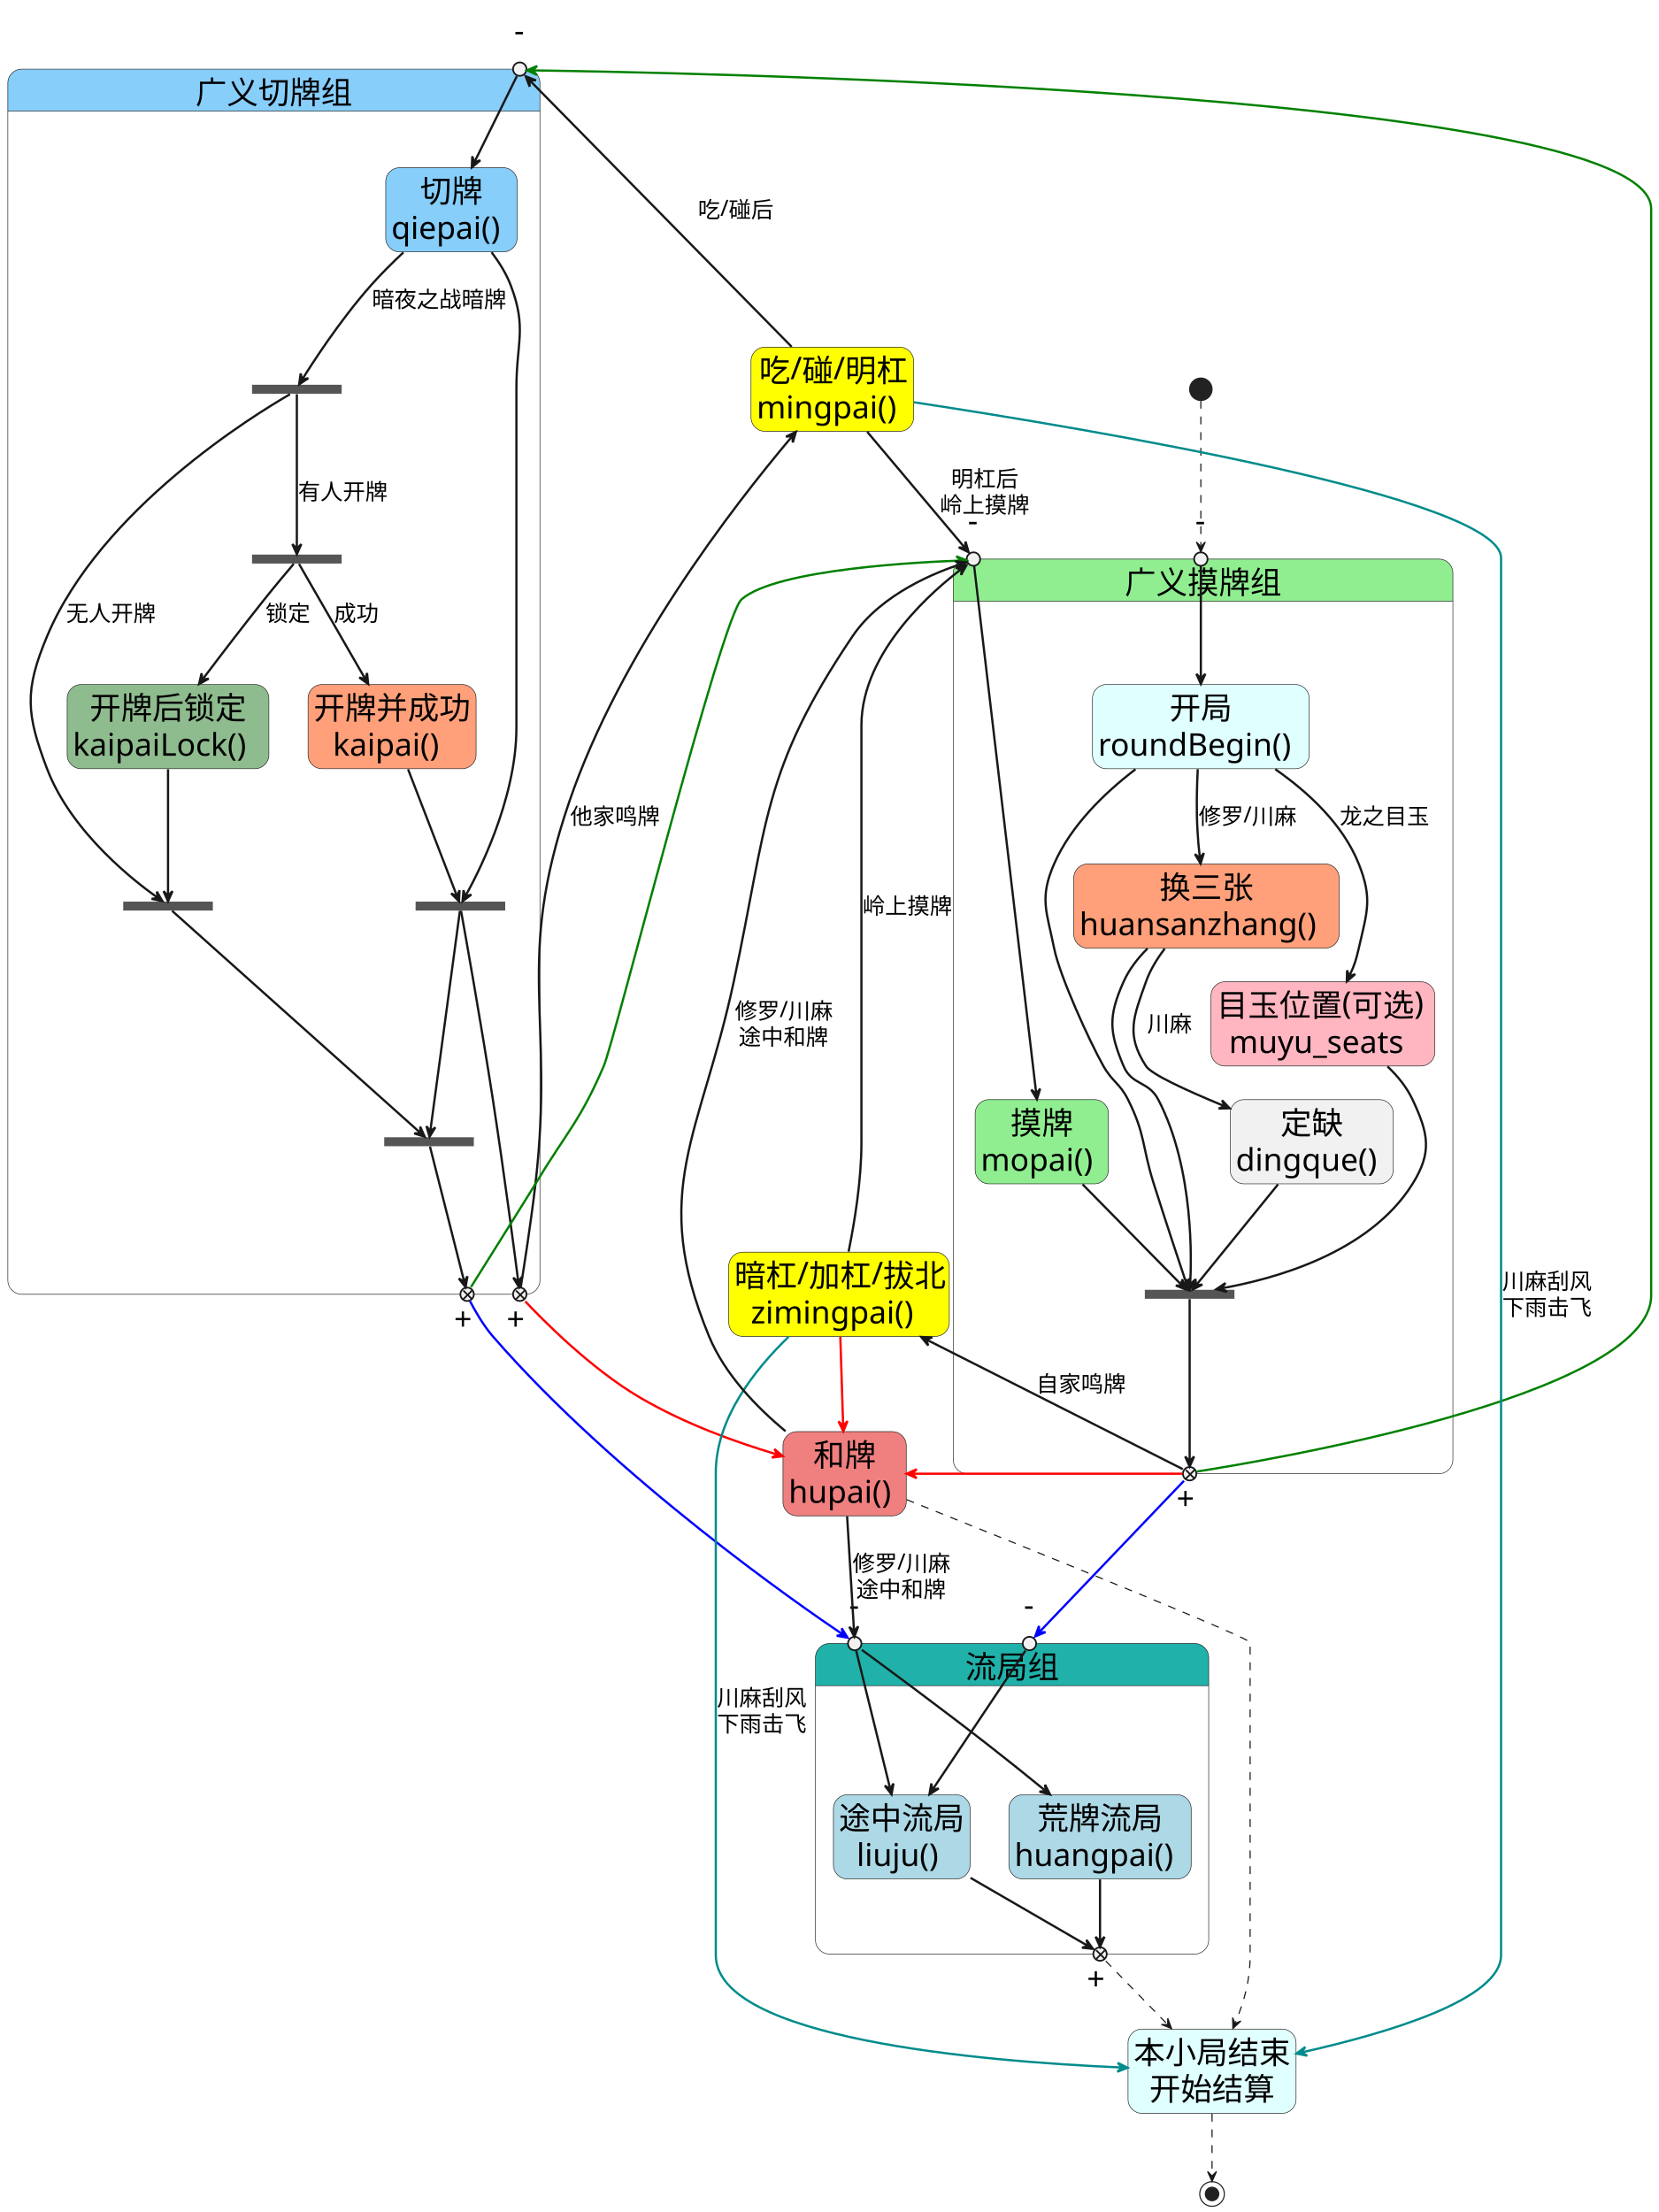
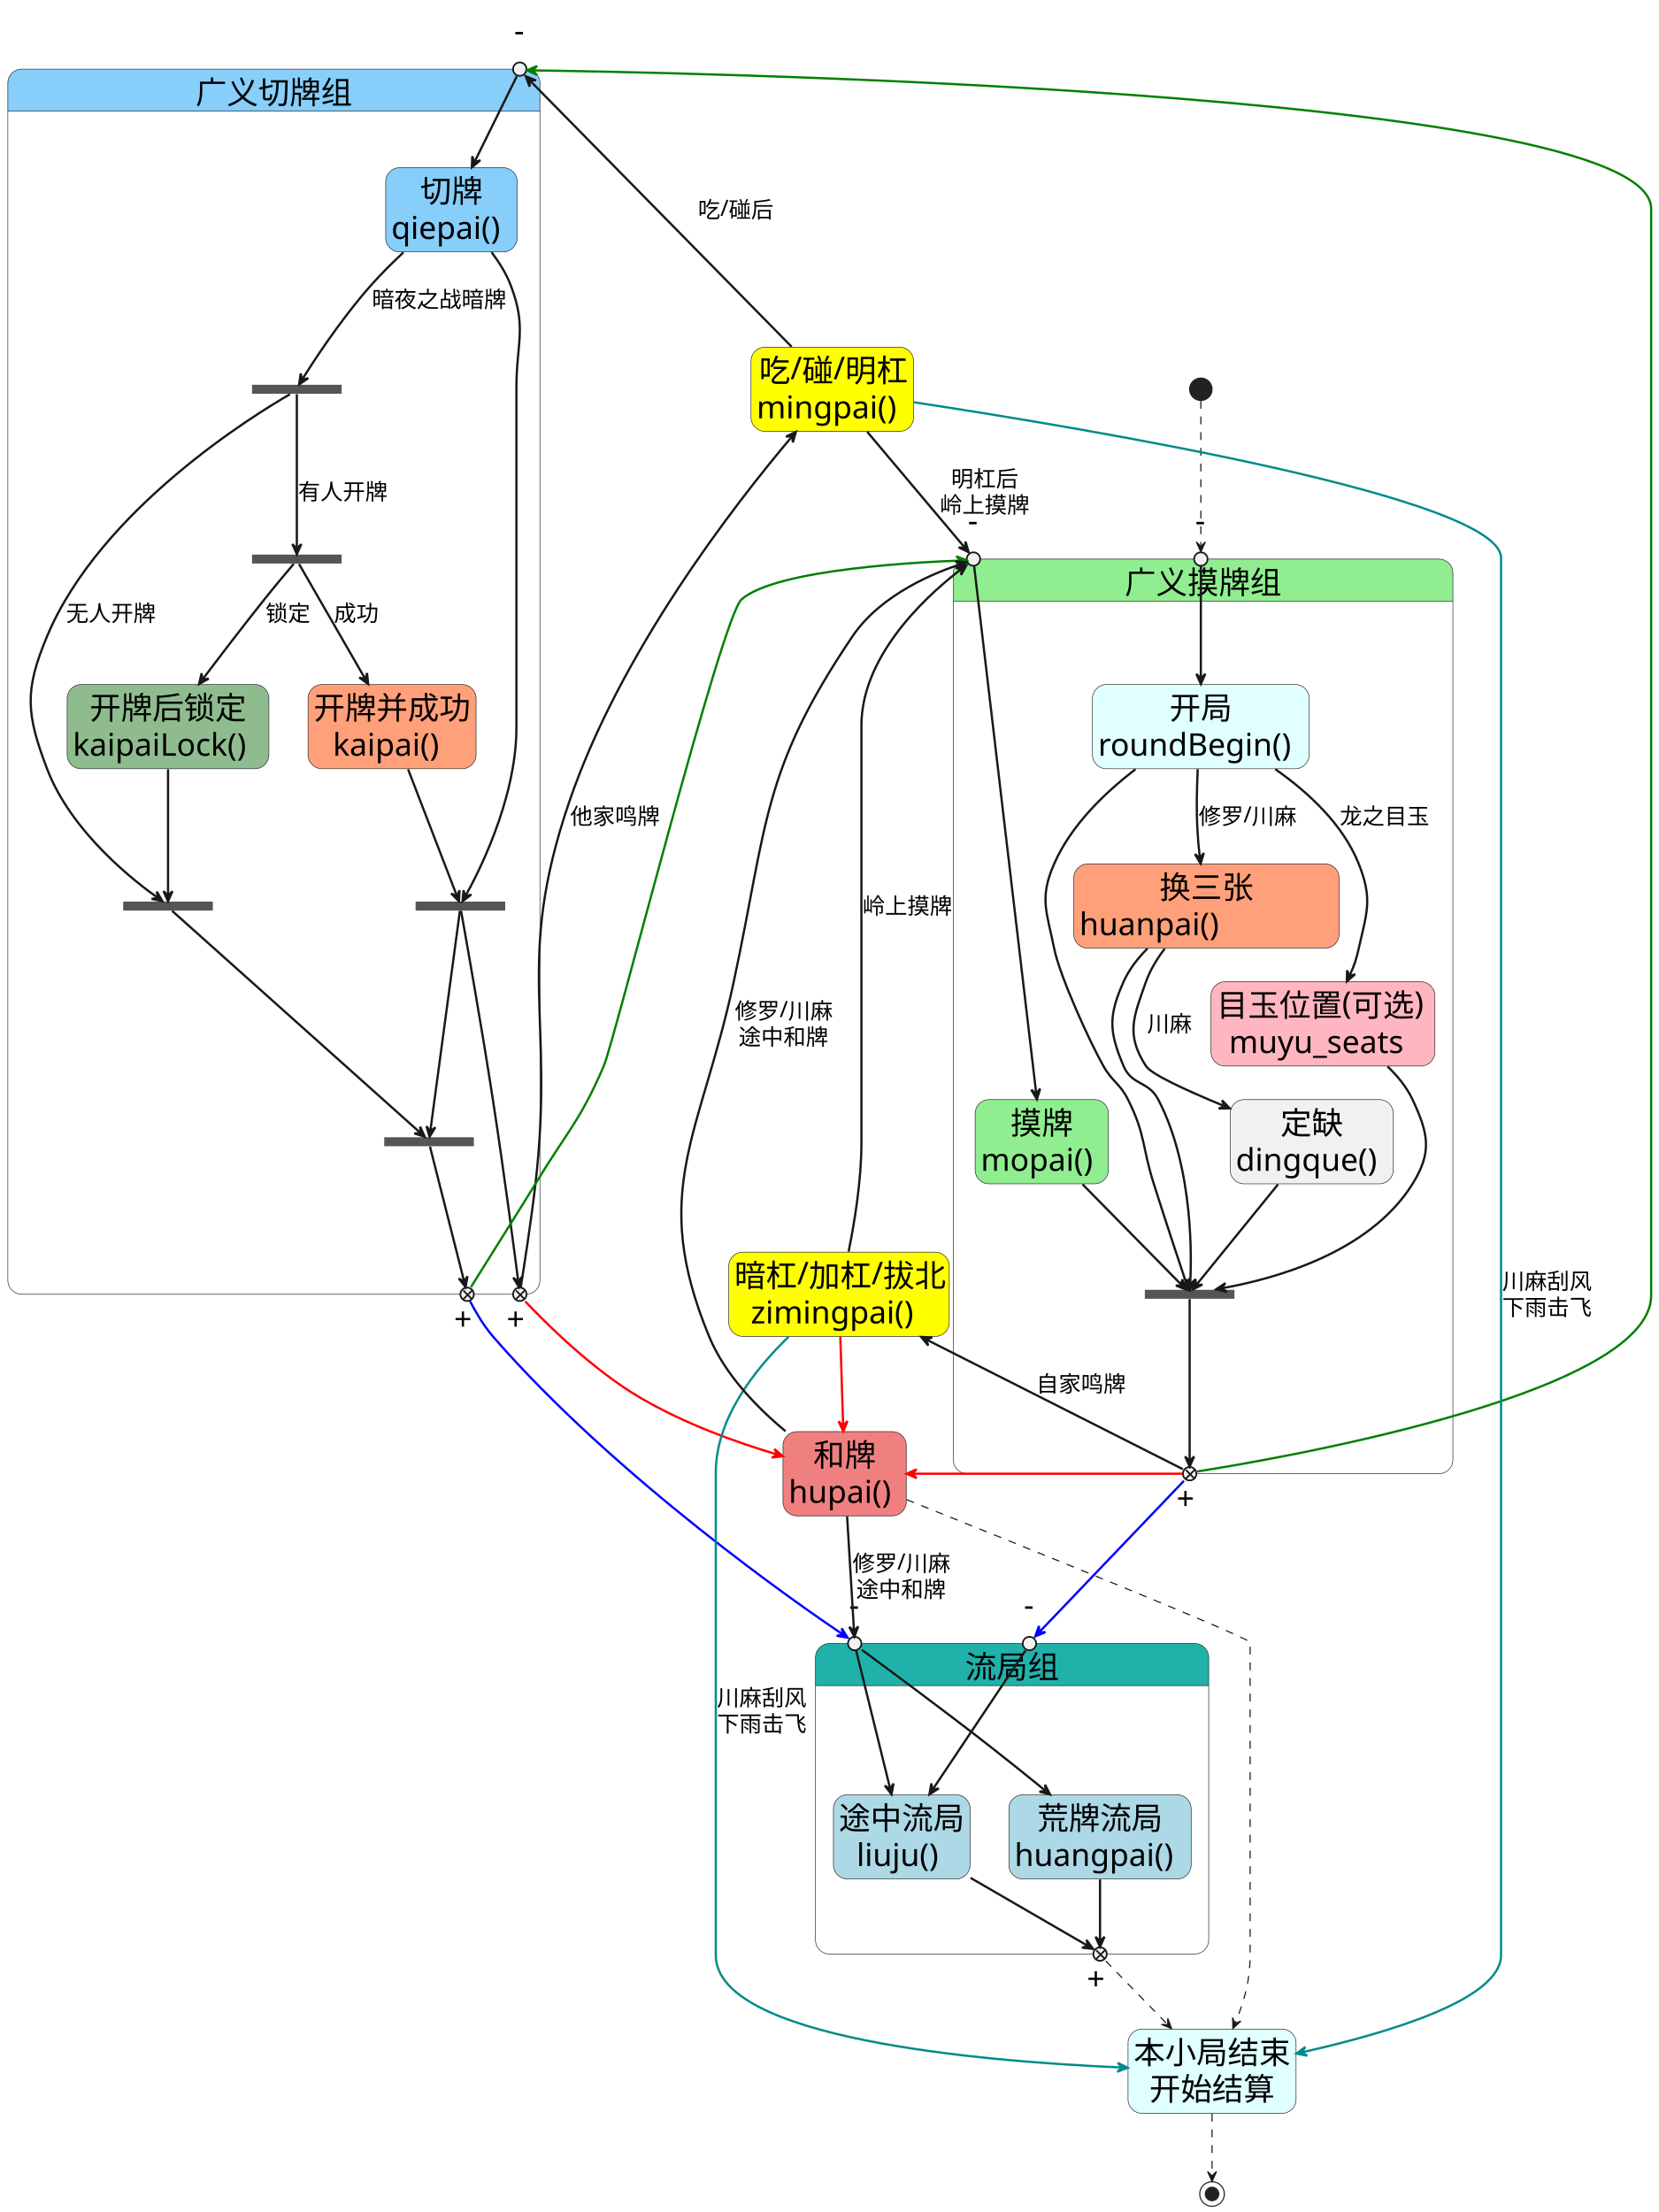
<svg xmlns="http://www.w3.org/2000/svg" contentStyleType="text/css" data-diagram-type="STATE" height="2962.5px" preserveAspectRatio="none" style="width:2221px;height:2962px;background:#FFFFFF;" version="1.1" viewBox="0 0 2221 2962" width="2221.5px" zoomAndPan="magnify">
  <defs />
  <g>
    <g class="cluster" data-entity="S000" data-source-line="10" data-uid="ent0002" id="cluster_S000">
      <path d="M1295.25,748.616 L1926.75,748.616 A18.75,18.75 0 0 1 1945.5,767.366 L1945.5,805.006 L1276.5,805.006 L1276.5,767.366 A18.75,18.75 0 0 1 1295.25,748.616" fill="#90EE90" />
      <rect fill="none" height="1224.795" rx="18.75" ry="18.75" style="stroke:#181818;stroke-width:0.75;" width="669" x="1276.5" y="748.616" />
      <line style="stroke:#181818;stroke-width:0.75;" x1="1276.5" x2="1945.5" y1="805.006" y2="805.006" />
      <text fill="#000000" font-family="'微软雅黑'" font-size="42" lengthAdjust="spacing" textLength="210.001" x="1505.999" y="795.101">广义摸牌组
            </text>
    </g>
    <g class="cluster" data-entity="S040" data-source-line="37" data-uid="ent0012" id="cluster_S040">
      <path d="M29.25,92.546 L704.25,92.546 A18.75,18.75 0 0 1 723,111.296 L723,148.936 L10.5,148.936 L10.5,111.296 A18.75,18.75 0 0 1 29.25,92.546" fill="#87CEFA" />
      <rect fill="none" height="1640.58" rx="18.75" ry="18.75" style="stroke:#181818;stroke-width:0.75;" width="712.5" x="10.5" y="92.546" />
      <line style="stroke:#181818;stroke-width:0.75;" x1="10.5" x2="723" y1="148.936" y2="148.936" />
      <text fill="#000000" font-family="'微软雅黑'" font-size="42" lengthAdjust="spacing" textLength="210.001" x="261.75" y="139.031">广义切牌组
            </text>
    </g>
    <g class="cluster" data-entity="S050" data-source-line="69" data-uid="ent0024" id="cluster_S050">
      <path d="M1110.75,2200.796 L1599.75,2200.796 A18.75,18.75 0 0 1 1618.5,2219.546 L1618.5,2257.186 L1092,2257.186 L1092,2219.546 A18.75,18.75 0 0 1 1110.75,2200.796" fill="#20B2AA" />
      <rect fill="none" height="415.785" rx="18.75" ry="18.75" style="stroke:#181818;stroke-width:0.75;" width="526.5" x="1092" y="2200.796" />
      <line style="stroke:#181818;stroke-width:0.75;" x1="1092" x2="1618.5" y1="2257.186" y2="2257.186" />
      <text fill="#000000" font-family="'微软雅黑'" font-size="42" lengthAdjust="spacing" textLength="126.001" x="1292.25" y="2247.281">流局组
            </text>
    </g>
    <rect fill="#E0FFFF" height="112.781" rx="18.75" ry="18.75" style="stroke:#181818;stroke-width:0.75;" width="290.235" x="1462.875" y="916.616" />
    <text fill="#000000" font-family="'微软雅黑'" font-size="42" lengthAdjust="spacing" textLength="84" x="1565.993" y="963.101">开局
        </text>
    <text fill="#000000" font-family="'微软雅黑'" font-size="42" lengthAdjust="spacing" textLength="275.235" x="1470.375" y="1011.992">roundBegin()
        </text>
    <rect fill="#90EE90" height="112.781" rx="18.75" ry="18.75" style="stroke:#181818;stroke-width:0.75;" width="178.447" x="1305.78" y="1472.456" />
    <text fill="#000000" font-family="'微软雅黑'" font-size="42" lengthAdjust="spacing" textLength="84" x="1353.003" y="1518.941">摸牌
        </text>
    <text fill="#000000" font-family="'微软雅黑'" font-size="42" lengthAdjust="spacing" textLength="163.447" x="1313.28" y="1567.832">mopai()
        </text>
    <rect fill="#FFB6C1" height="112.781" rx="18.75" ry="18.75" style="stroke:#181818;stroke-width:0.75;" width="299.773" x="1621.62" y="1314.671" />
    <text fill="#000000" font-family="'微软雅黑'" font-size="42" lengthAdjust="spacing" textLength="284.773" x="1629.12" y="1361.156">目玉位置(可选)
        </text>
    <text fill="#000000" font-family="'微软雅黑'" font-size="42" lengthAdjust="spacing" textLength="251.815" x="1645.599" y="1410.047">muyu_seats
        </text>
    <rect fill="#FFA07A" height="112.781" rx="18.75" ry="18.75" style="stroke:#181818;stroke-width:0.75;" width="355.286" x="1437.855" y="1156.901" />
    <text fill="#000000" font-family="'微软雅黑'" font-size="42" lengthAdjust="spacing" textLength="126.001" x="1552.498" y="1203.386">换三张
        </text>
-     <text fill="#000000" font-family="'微软雅黑'" font-size="42" lengthAdjust="spacing" textLength="340.286" x="1445.355" y="1252.277">huansanzhang()
+     <text fill="#000000" font-family="'微软雅黑'" font-size="42" lengthAdjust="spacing" textLength="340.286" x="1445.355" y="1252.277">huanpai()
        </text>
    <rect fill="#F1F1F1" height="112.781" rx="18.75" ry="18.75" style="stroke:#181818;stroke-width:0.75;" width="218.499" x="1647.255" y="1472.456" />
    <text fill="#000000" font-family="'微软雅黑'" font-size="42" lengthAdjust="spacing" textLength="84" x="1714.504" y="1518.941">定缺
        </text>
    <text fill="#000000" font-family="'微软雅黑'" font-size="42" lengthAdjust="spacing" textLength="203.499" x="1654.755" y="1567.832">dingque()
        </text>
    <text fill="#000000" font-family="'微软雅黑'" font-size="42" lengthAdjust="spacing" textLength="15.155" x="1600.422" y="711.711">-
        </text>
    <ellipse cx="1608" cy="748.616" fill="#F1F1F1" rx="9" ry="9" style="stroke:#181818;stroke-width:2.25;" />
    <text fill="#000000" font-family="'微软雅黑'" font-size="42" lengthAdjust="spacing" textLength="15.155" x="1295.922" y="711.711">-
        </text>
    <ellipse cx="1303.5" cy="748.616" fill="#F1F1F1" rx="9" ry="9" style="stroke:#181818;stroke-width:2.25;" />
    <rect fill="#555555" height="12" style="stroke:none;stroke-width:1.5;" width="120" x="1533" y="1727.126" />
    <text fill="#000000" font-family="'微软雅黑'" font-size="42" lengthAdjust="spacing" textLength="35.191" x="1575.404" y="2021.396">+
        </text>
    <ellipse cx="1593" cy="1973.411" fill="#F1F1F1" rx="9" ry="9" style="stroke:#181818;stroke-width:2.25;" />
    <line style="stroke:#181818;stroke-width:2.25;" x1="1599.584" x2="1587.916" y1="1979.995" y2="1968.327" />
    <line style="stroke:#181818;stroke-width:2.25;" x1="1599.584" x2="1587.916" y1="1968.327" y2="1979.995" />
    <rect fill="#87CEFA" height="112.781" rx="18.75" ry="18.75" style="stroke:#181818;stroke-width:0.75;" width="176.007" x="516.495" y="224.546" />
    <text fill="#000000" font-family="'微软雅黑'" font-size="42" lengthAdjust="spacing" textLength="84" x="562.498" y="271.031">切牌
        </text>
    <text fill="#000000" font-family="'微软雅黑'" font-size="42" lengthAdjust="spacing" textLength="161.007" x="523.995" y="319.922">qiepai()
        </text>
    <rect fill="#FFA07A" height="112.781" rx="18.75" ry="18.75" style="stroke:#181818;stroke-width:0.75;" width="225.001" x="412.5" y="916.616" />
    <text fill="#000000" font-family="'微软雅黑'" font-size="42" lengthAdjust="spacing" textLength="210.001" x="420" y="963.101">开牌并成功
        </text>
    <text fill="#000000" font-family="'微软雅黑'" font-size="42" lengthAdjust="spacing" textLength="158.566" x="445.717" y="1011.992">kaipai()
        </text>
    <rect fill="#8FBC8F" height="112.781" rx="18.75" ry="18.75" style="stroke:#181818;stroke-width:0.75;" width="270.076" x="89.955" y="916.616" />
    <text fill="#000000" font-family="'微软雅黑'" font-size="42" lengthAdjust="spacing" textLength="210.001" x="119.993" y="963.101">开牌后锁定
        </text>
    <text fill="#000000" font-family="'微软雅黑'" font-size="42" lengthAdjust="spacing" textLength="255.076" x="97.455" y="1011.992">kaipaiLock()
        </text>
    <rect fill="#555555" height="12" style="stroke:none;stroke-width:1.5;" width="120" x="337.5" y="515.231" />
    <rect fill="#555555" height="12" style="stroke:none;stroke-width:1.5;" width="120" x="337.5" y="742.616" />
    <rect fill="#555555" height="12" style="stroke:none;stroke-width:1.5;" width="120" x="556.5" y="1207.286" />
    <rect fill="#555555" height="12" style="stroke:none;stroke-width:1.5;" width="120" x="165" y="1207.286" />
    <rect fill="#555555" height="12" style="stroke:none;stroke-width:1.5;" width="120" x="514.5" y="1522.856" />
    <text fill="#000000" font-family="'微软雅黑'" font-size="42" lengthAdjust="spacing" textLength="15.155" x="688.422" y="55.641">-
        </text>
    <ellipse cx="696" cy="92.546" fill="#F1F1F1" rx="9" ry="9" style="stroke:#181818;stroke-width:2.25;" />
    <text fill="#000000" font-family="'微软雅黑'" font-size="42" lengthAdjust="spacing" textLength="35.191" x="678.404" y="1781.111">+
        </text>
    <ellipse cx="696" cy="1733.126" fill="#F1F1F1" rx="9" ry="9" style="stroke:#181818;stroke-width:2.25;" />
    <line style="stroke:#181818;stroke-width:2.25;" x1="702.584" x2="690.916" y1="1739.709" y2="1728.042" />
    <line style="stroke:#181818;stroke-width:2.25;" x1="702.584" x2="690.916" y1="1728.042" y2="1739.709" />
    <text fill="#000000" font-family="'微软雅黑'" font-size="42" lengthAdjust="spacing" textLength="35.191" x="607.904" y="1781.111">+
        </text>
    <ellipse cx="625.5" cy="1733.126" fill="#F1F1F1" rx="9" ry="9" style="stroke:#181818;stroke-width:2.25;" />
    <line style="stroke:#181818;stroke-width:2.25;" x1="632.084" x2="620.416" y1="1739.709" y2="1728.042" />
    <line style="stroke:#181818;stroke-width:2.25;" x1="632.084" x2="620.416" y1="1728.042" y2="1739.709" />
    <rect fill="#ADD8E6" height="112.781" rx="18.75" ry="18.75" style="stroke:#181818;stroke-width:0.75;" width="183.001" x="1116" y="2403.296" />
    <text fill="#000000" font-family="'微软雅黑'" font-size="42" lengthAdjust="spacing" textLength="168.001" x="1123.5" y="2449.781">途中流局
        </text>
    <text fill="#000000" font-family="'微软雅黑'" font-size="42" lengthAdjust="spacing" textLength="121.017" x="1146.992" y="2498.672">liuju()
        </text>
    <rect fill="#ADD8E6" height="112.781" rx="18.75" ry="18.75" style="stroke:#181818;stroke-width:0.75;" width="244.093" x="1350.96" y="2403.296" />
    <text fill="#000000" font-family="'微软雅黑'" font-size="42" lengthAdjust="spacing" textLength="168.001" x="1389.006" y="2449.781">荒牌流局
        </text>
    <text fill="#000000" font-family="'微软雅黑'" font-size="42" lengthAdjust="spacing" textLength="229.093" x="1358.46" y="2498.672">huangpai()
        </text>
    <text fill="#000000" font-family="'微软雅黑'" font-size="42" lengthAdjust="spacing" textLength="15.155" x="1136.922" y="2163.891">-
        </text>
    <ellipse cx="1144.5" cy="2200.796" fill="#F1F1F1" rx="9" ry="9" style="stroke:#181818;stroke-width:2.25;" />
    <text fill="#000000" font-family="'微软雅黑'" font-size="42" lengthAdjust="spacing" textLength="15.155" x="1370.922" y="2163.891">-
        </text>
    <ellipse cx="1378.5" cy="2200.796" fill="#F1F1F1" rx="9" ry="9" style="stroke:#181818;stroke-width:2.25;" />
    <text fill="#000000" font-family="'微软雅黑'" font-size="42" lengthAdjust="spacing" textLength="35.191" x="1455.404" y="2664.566">+
        </text>
    <ellipse cx="1473" cy="2616.581" fill="#F1F1F1" rx="9" ry="9" style="stroke:#181818;stroke-width:2.25;" />
    <line style="stroke:#181818;stroke-width:2.25;" x1="1479.584" x2="1467.916" y1="2623.164" y2="2611.497" />
    <line style="stroke:#181818;stroke-width:2.25;" x1="1479.584" x2="1467.916" y1="2611.497" y2="2623.164" />
    <rect fill="#E0FFFF" height="112.781" rx="18.75" ry="18.75" style="stroke:#181818;stroke-width:0.75;" width="225.001" x="1510.5" y="2717.081" />
    <text fill="#000000" font-family="'微软雅黑'" font-size="42" lengthAdjust="spacing" textLength="210.001" x="1518" y="2763.566">本小局结束
        </text>
    <text fill="#000000" font-family="'微软雅黑'" font-size="42" lengthAdjust="spacing" textLength="168.001" x="1539" y="2812.457">开始结算
        </text>
    <rect fill="#FFFF00" height="112.781" rx="18.75" ry="18.75" style="stroke:#181818;stroke-width:0.75;" width="217.699" x="1005.645" y="464.831" />
    <text fill="#000000" font-family="'微软雅黑'" font-size="42" lengthAdjust="spacing" textLength="196.302" x="1016.344" y="511.316">吃/碰/明杠
        </text>
    <text fill="#000000" font-family="'微软雅黑'" font-size="42" lengthAdjust="spacing" textLength="202.699" x="1013.145" y="560.207">mingpai()
        </text>
    <rect fill="#FFFF00" height="112.781" rx="18.75" ry="18.75" style="stroke:#181818;stroke-width:0.75;" width="295.302" x="975.855" y="1676.741" />
    <text fill="#000000" font-family="'微软雅黑'" font-size="42" lengthAdjust="spacing" textLength="280.302" x="983.355" y="1723.226">暗杠/加杠/拔北
        </text>
    <text fill="#000000" font-family="'微软雅黑'" font-size="42" lengthAdjust="spacing" textLength="236.414" x="1005.299" y="1772.117">zimingpai()
        </text>
    <rect fill="#F08080" height="112.781" rx="18.75" ry="18.75" style="stroke:#181818;stroke-width:0.75;" width="165.076" x="1048.455" y="1917.026" />
    <text fill="#000000" font-family="'微软雅黑'" font-size="42" lengthAdjust="spacing" textLength="84" x="1088.993" y="1963.511">和牌
        </text>
    <text fill="#000000" font-family="'微软雅黑'" font-size="42" lengthAdjust="spacing" textLength="150.076" x="1055.955" y="2012.402">hupai()
        </text>
    <ellipse cx="1608" cy="521.231" fill="#222222" rx="15" ry="15" style="stroke:#222222;stroke-width:1.5;" />
    <ellipse cx="1623" cy="2937.866" fill="none" rx="16.5" ry="16.5" style="stroke:#222222;stroke-width:1.5;" />
    <ellipse cx="1623" cy="2937.866" fill="#222222" rx="9" ry="9" style="stroke:#222222;stroke-width:1.5;" />
    <g class="link" data-entity-1="S1" data-entity-2="S9" data-source-line="17" data-uid="lnk2" id="link_S1_S9">
      <path d="M1707.675,1030.016 C1751.76,1060.826 1798.35,1103.741 1819.5,1156.901 C1838.025,1203.476 1830.63,1220.801 1819.5,1269.671 C1816.08,1284.686 1813.928,1291.926 1807.343,1305.981" fill="none" id="S1-to-S9" style="stroke:#181818;stroke-width:3;" />
      <polygon fill="#181818" points="1803.525,1314.131,1814.686,1304.452,1806.707,1307.339,1803.819,1299.361,1803.525,1314.131" style="stroke:#181818;stroke-width:3;" />
      <text fill="#000000" font-family="'微软雅黑'" font-size="30" lengthAdjust="spacing" textLength="120" x="1794" y="1103.748">龙之目玉
            </text>
    </g>
    <g class="link" data-entity-1="S1" data-entity-2="S10" data-source-line="18" data-uid="lnk3" id="link_S1_S10">
      <path d="M1603.845,1030.016 C1602.57,1055.051 1601.895,1084.976 1603.5,1111.901 C1604.37,1126.376 1604.864,1133.024 1606.589,1147.484" fill="none" id="S1-to-S10" style="stroke:#181818;stroke-width:3;" />
      <polygon fill="#181818" points="1607.655,1156.421,1612.014,1142.305,1606.767,1148.974,1600.098,1143.727,1607.655,1156.421" style="stroke:#181818;stroke-width:3;" />
      <text fill="#000000" font-family="'微软雅黑'" font-size="30" lengthAdjust="spacing" textLength="130.107" x="1605" y="1103.748">修罗/川麻
            </text>
    </g>
    <g class="link" data-entity-1="S10" data-entity-2="S11" data-source-line="19" data-uid="lnk4" id="link_S10_S11">
      <path d="M1559.67,1270.316 C1549.365,1283.786 1540.095,1298.891 1534.5,1314.671 C1517.745,1361.921 1507.29,1385.366 1534.5,1427.456 C1541.64,1438.511 1586.036,1458.989 1638.281,1480.649" fill="none" id="S10-to-S11" style="stroke:#181818;stroke-width:3;" />
      <polygon fill="#181818" points="1646.595,1484.096,1636.422,1473.383,1639.667,1481.224,1631.826,1484.468,1646.595,1484.096" style="stroke:#181818;stroke-width:3;" />
      <text fill="#000000" font-family="'微软雅黑'" font-size="30" lengthAdjust="spacing" textLength="60" x="1536" y="1381.668">川麻
            </text>
    </g>
    <g class="link" data-entity-1="S003" data-entity-2="S1" data-source-line="22" data-uid="lnk5" id="link_S003_S1">
      <path d="M1608,757.991 C1608,782.876 1608,852.341 1608,906.881" fill="none" id="S003-to-S1" style="stroke:#181818;stroke-width:3;" />
      <polygon fill="#181818" points="1608,915.881,1614,902.381,1608,908.381,1602,902.381,1608,915.881" style="stroke:#181818;stroke-width:3;" />
    </g>
    <g class="link" data-entity-1="S001" data-entity-2="S3" data-source-line="25" data-uid="lnk6" id="link_S001_S3">
      <path d="M1304.46,758.321 C1312.545,826.946 1368.013,1298.143 1387.423,1462.993" fill="none" id="S001-to-S3" style="stroke:#181818;stroke-width:3;" />
      <polygon fill="#181818" points="1388.475,1471.931,1392.855,1457.822,1387.598,1464.482,1380.938,1459.225,1388.475,1471.931" style="stroke:#181818;stroke-width:3;" />
    </g>
    <g class="link" data-entity-1="S1" data-entity-2="S009" data-source-line="28" data-uid="lnk7" id="link_S1_S009">
      <path d="M1520.49,1030.106 C1479.15,1061.711 1434.015,1105.271 1411.5,1156.901 C1391.46,1202.846 1401.63,1220.531 1411.5,1269.671 C1418.985,1306.946 1458.795,1394.366 1477.5,1427.456 C1489.71,1449.056 1499.385,1450.286 1510.5,1472.456 C1533.99,1519.316 1529.16,1535.276 1545,1585.241 C1562.61,1640.831 1582.172,1699.363 1588.443,1718.053" fill="none" id="S1-to-S009" style="stroke:#181818;stroke-width:3;" />
      <polygon fill="#181818" points="1591.305,1726.586,1592.7,1711.879,1588.92,1719.475,1581.323,1715.695,1591.305,1726.586" style="stroke:#181818;stroke-width:3;" />
    </g>
    <g class="link" data-entity-1="S3" data-entity-2="S009" data-source-line="29" data-uid="lnk8" id="link_S3_S009">
      <path d="M1449.63,1585.886 C1500,1637.081 1563.362,1701.511 1581.962,1720.411" fill="none" id="S3-to-S009" style="stroke:#181818;stroke-width:3;" />
      <polygon fill="#181818" points="1588.275,1726.826,1583.082,1712.995,1583.014,1721.48,1574.529,1721.412,1588.275,1726.826" style="stroke:#181818;stroke-width:3;" />
    </g>
    <g class="link" data-entity-1="S9" data-entity-2="S009" data-source-line="30" data-uid="lnk9" id="link_S9_S009">
      <path d="M1857.945,1428.056 C1871.55,1440.896 1883.67,1455.776 1891.5,1472.456 C1912.77,1517.846 1918.02,1542.701 1891.5,1585.241 C1832.88,1679.291 1703.138,1713.009 1637.513,1724.8" fill="none" id="S9-to-S009" style="stroke:#181818;stroke-width:3;" />
      <polygon fill="#181818" points="1628.655,1726.391,1643.003,1729.909,1636.037,1725.065,1640.881,1718.098,1628.655,1726.391" style="stroke:#181818;stroke-width:3;" />
    </g>
    <g class="link" data-entity-1="S10" data-entity-2="S009" data-source-line="31" data-uid="lnk10" id="link_S10_S009">
      <path d="M1536.555,1270.106 C1523.535,1283.126 1511.88,1298.096 1504.5,1314.671 C1484.1,1360.466 1484.94,1381.316 1504.5,1427.456 C1515.72,1453.946 1537.695,1446.971 1551,1472.456 C1599.525,1565.396 1595.253,1691.545 1593.783,1718.05" fill="none" id="S10-to-S009" style="stroke:#181818;stroke-width:3;" />
      <polygon fill="#181818" points="1593.285,1727.036,1600.023,1713.889,1593.7,1719.547,1588.042,1713.224,1593.285,1727.036" style="stroke:#181818;stroke-width:3;" />
    </g>
    <g class="link" data-entity-1="S11" data-entity-2="S009" data-source-line="32" data-uid="lnk11" id="link_S11_S009">
      <path d="M1711.395,1585.886 C1669.8,1637.081 1617.936,1700.942 1602.576,1719.842" fill="none" id="S11-to-S009" style="stroke:#181818;stroke-width:3;" />
      <polygon fill="#181818" points="1596.9,1726.826,1610.071,1720.133,1601.63,1721.006,1600.758,1712.565,1596.9,1726.826" style="stroke:#181818;stroke-width:3;" />
    </g>
    <g class="link" data-entity-1="S009" data-entity-2="S002" data-source-line="35" data-uid="lnk12" id="link_S009_S002">
      <path d="M1593,1739.591 C1593,1769.531 1593,1917.311 1593,1954.841" fill="none" id="S009-to-S002" style="stroke:#181818;stroke-width:3;" />
      <polygon fill="#181818" points="1593,1963.841,1599,1950.341,1593,1956.341,1587,1950.341,1593,1963.841" style="stroke:#181818;stroke-width:3;" />
    </g>
    <g class="link" data-entity-1="S2" data-entity-2="S049" data-source-line="43" data-uid="lnk13" id="link_S2_S049">
      <path d="M540.18,337.991 C525.27,351.926 509.865,367.226 496.5,382.331 C454.035,430.331 416.846,488.567 405.341,507.077" fill="none" id="S2-to-S049" style="stroke:#181818;stroke-width:3;" />
      <polygon fill="#181818" points="400.59,514.721,412.812,506.423,404.549,508.351,402.621,500.088,400.59,514.721" style="stroke:#181818;stroke-width:3;" />
      <text fill="#000000" font-family="'微软雅黑'" font-size="30" lengthAdjust="spacing" textLength="180" x="498" y="411.678">暗夜之战暗牌
            </text>
    </g>
    <g class="link" data-entity-1="S049" data-entity-2="S048" data-source-line="45" data-uid="lnk14" id="link_S049_S048">
      <path d="M397.5,527.831 C397.5,557.966 397.5,703.271 397.5,733.106" fill="none" id="S049-to-S048" style="stroke:#181818;stroke-width:3;" />
      <polygon fill="#181818" points="397.5,742.106,403.5,728.606,397.5,734.606,391.5,728.606,397.5,742.106" style="stroke:#181818;stroke-width:3;" />
      <text fill="#000000" font-family="'微软雅黑'" font-size="30" lengthAdjust="spacing" textLength="120" x="399" y="669.213">有人开牌
            </text>
    </g>
    <g class="link" data-entity-1="S048" data-entity-2="S12" data-source-line="46" data-uid="lnk15" id="link_S048_S12">
      <path d="M400.41,755.156 C412.56,776.261 455.783,851.322 488.513,908.142" fill="none" id="S048-to-S12" style="stroke:#181818;stroke-width:3;" />
      <polygon fill="#181818" points="493.005,915.941,491.466,901.248,489.261,909.442,481.067,907.238,493.005,915.941" style="stroke:#181818;stroke-width:3;" />
      <text fill="#000000" font-family="'微软雅黑'" font-size="30" lengthAdjust="spacing" textLength="60" x="447" y="831.963">成功
            </text>
    </g>
    <g class="link" data-entity-1="S048" data-entity-2="S13" data-source-line="47" data-uid="lnk16" id="link_S048_S13">
      <path d="M393.36,754.991 C385.545,764.186 368.145,784.826 354,802.616 C324.255,840.011 297.005,875.606 272,908.756" fill="none" id="S048-to-S13" style="stroke:#181818;stroke-width:3;" />
      <polygon fill="#181818" points="266.58,915.941,279.5,908.776,271.096,909.953,269.92,901.55,266.58,915.941" style="stroke:#181818;stroke-width:3;" />
      <text fill="#000000" font-family="'微软雅黑'" font-size="30" lengthAdjust="spacing" textLength="60" x="355.5" y="831.963">锁定
            </text>
    </g>
    <g class="link" data-entity-1="S2" data-entity-2="S047" data-source-line="49" data-uid="lnk17" id="link_S2_S047">
      <path d="M658.26,337.796 C668.58,351.386 678.015,366.596 684,382.331 C705.735,439.496 691.5,458.576 691.5,519.731 C691.5,519.731 691.5,519.731 691.5,974.501 C691.5,1072.151 637.439,1174.457 623.744,1198.937" fill="none" id="S2-to-S047" style="stroke:#181818;stroke-width:3;" />
      <polygon fill="#181818" points="619.35,1206.791,631.177,1197.939,623.012,1200.245,620.705,1192.08,619.35,1206.791" style="stroke:#181818;stroke-width:3;" />
    </g>
    <g class="link" data-entity-1="S12" data-entity-2="S047" data-source-line="50" data-uid="lnk18" id="link_S12_S047">
      <path d="M546.45,1030.136 C570.12,1091.501 602.764,1176.163 611.359,1198.468" fill="none" id="S12-to-S047" style="stroke:#181818;stroke-width:3;" />
      <polygon fill="#181818" points="614.595,1206.866,615.34,1192.111,611.898,1199.868,604.142,1196.426,614.595,1206.866" style="stroke:#181818;stroke-width:3;" />
    </g>
    <g class="link" data-entity-1="S13" data-entity-2="S046" data-source-line="52" data-uid="lnk19" id="link_S13_S046">
      <path d="M225,1030.136 C225,1091.501 225,1175.561 225,1197.866" fill="none" id="S13-to-S046" style="stroke:#181818;stroke-width:3;" />
      <polygon fill="#181818" points="225,1206.866,231,1193.366,225,1199.366,219,1193.366,225,1206.866" style="stroke:#181818;stroke-width:3;" />
    </g>
    <g class="link" data-entity-1="S049" data-entity-2="S046" data-source-line="53" data-uid="lnk20" id="link_S049_S046">
      <path d="M388.35,527.876 C342.195,554.456 134.46,681.461 63,852.116 C32.565,924.791 35.01,955.736 63,1029.401 C95.79,1115.711 182.872,1182.072 210.172,1201.421" fill="none" id="S049-to-S046" style="stroke:#181818;stroke-width:3;" />
      <polygon fill="#181818" points="217.515,1206.626,209.971,1193.924,211.396,1202.289,203.031,1203.714,217.515,1206.626" style="stroke:#181818;stroke-width:3;" />
      <text fill="#000000" font-family="'微软雅黑'" font-size="30" lengthAdjust="spacing" textLength="120" x="88.5" y="831.963">无人开牌
            </text>
    </g>
    <g class="link" data-entity-1="S047" data-entity-2="S045" data-source-line="55" data-uid="lnk21" id="link_S047_S045">
      <path d="M615.84,1219.691 C610.935,1256.201 581.399,1476.016 576.389,1513.291" fill="none" id="S047-to-S045" style="stroke:#181818;stroke-width:3;" />
      <polygon fill="#181818" points="575.19,1522.211,582.935,1509.63,576.189,1514.778,571.042,1508.032,575.19,1522.211" style="stroke:#181818;stroke-width:3;" />
    </g>
    <g class="link" data-entity-1="S046" data-entity-2="S045" data-source-line="56" data-uid="lnk22" id="link_S046_S045">
      <path d="M230.49,1219.691 C271.305,1256.201 520.361,1478.937 562.046,1516.212" fill="none" id="S046-to-S045" style="stroke:#181818;stroke-width:3;" />
      <polygon fill="#181818" points="568.755,1522.211,562.691,1508.739,563.164,1517.212,554.692,1517.685,568.755,1522.211" style="stroke:#181818;stroke-width:3;" />
    </g>
    <g class="link" data-entity-1="S041" data-entity-2="S2" data-source-line="59" data-uid="lnk23" id="link_S041_S2">
      <path d="M692.07,102.026 C681.81,122.816 657.488,172.075 635.813,215.995" fill="none" id="S041-to-S2" style="stroke:#181818;stroke-width:3;" />
      <polygon fill="#181818" points="631.83,224.066,643.185,214.615,635.149,217.34,632.424,209.305,631.83,224.066" style="stroke:#181818;stroke-width:3;" />
    </g>
    <g class="link" data-entity-1="S047" data-entity-2="S042" data-source-line="63" data-uid="lnk24" id="link_S047_S042">
      <path d="M617.385,1219.691 C622.05,1245.701 644.28,1370.231 660,1472.456 C675.195,1571.231 689.705,1682.725 693.815,1714.63" fill="none" id="S047-to-S042" style="stroke:#181818;stroke-width:3;" />
      <polygon fill="#181818" points="694.965,1723.556,699.191,1709.4,694.007,1716.117,687.289,1710.933,694.965,1723.556" style="stroke:#181818;stroke-width:3;" />
    </g>
    <g class="link" data-entity-1="S045" data-entity-2="S043" data-source-line="67" data-uid="lnk25" id="link_S045_S043">
      <path d="M575.76,1535.321 C582.57,1562.201 612.759,1681.367 621.249,1714.862" fill="none" id="S045-to-S043" style="stroke:#181818;stroke-width:3;" />
      <polygon fill="#181818" points="623.46,1723.586,625.959,1709.025,621.617,1716.316,614.327,1711.974,623.46,1723.586" style="stroke:#181818;stroke-width:3;" />
    </g>
    <g class="link" data-entity-1="S051" data-entity-2="S7" data-source-line="75" data-uid="lnk26" id="link_S051_S7">
      <path d="M1146.45,2210.246 C1153.515,2238.926 1175.963,2330.117 1191.698,2394.017" fill="none" id="S051-to-S7" style="stroke:#181818;stroke-width:3;" />
      <polygon fill="#181818" points="1193.85,2402.756,1196.448,2388.213,1192.057,2395.473,1184.796,2391.082,1193.85,2402.756" style="stroke:#181818;stroke-width:3;" />
    </g>
    <g class="link" data-entity-1="S051" data-entity-2="S8" data-source-line="76" data-uid="lnk27" id="link_S051_S8">
      <path d="M1154.04,2209.286 C1181.19,2229.191 1261.08,2288.051 1326,2338.796 C1352.415,2359.451 1374.151,2376.923 1399.126,2397.293" fill="none" id="S051-to-S8" style="stroke:#181818;stroke-width:3;" />
      <polygon fill="#181818" points="1406.1,2402.981,1399.431,2389.799,1400.288,2398.241,1391.846,2399.098,1406.1,2402.981" style="stroke:#181818;stroke-width:3;" />
    </g>
    <g class="link" data-entity-1="S052" data-entity-2="S7" data-source-line="80" data-uid="lnk28" id="link_S052_S7">
      <path d="M1373.19,2210.246 C1354.035,2238.926 1292.256,2331.373 1249.551,2395.273" fill="none" id="S052-to-S7" style="stroke:#181818;stroke-width:3;" />
      <polygon fill="#181818" points="1244.55,2402.756,1257.04,2394.866,1248.717,2396.52,1247.063,2388.198,1244.55,2402.756" style="stroke:#181818;stroke-width:3;" />
    </g>
    <g class="link" data-entity-1="S7" data-entity-2="S053" data-source-line="83" data-uid="lnk29" id="link_S7_S053">
      <path d="M1299.615,2514.581 C1361.925,2550.701 1429.649,2589.957 1455.779,2605.107" fill="none" id="S7-to-S053" style="stroke:#181818;stroke-width:3;" />
      <polygon fill="#181818" points="1463.565,2609.621,1454.896,2597.659,1457.077,2605.859,1448.877,2608.04,1463.565,2609.621" style="stroke:#181818;stroke-width:3;" />
    </g>
    <g class="link" data-entity-1="S8" data-entity-2="S053" data-source-line="84" data-uid="lnk30" id="link_S8_S053">
      <path d="M1473,2516.756 C1473,2550.506 1473,2581.211 1473,2597.981" fill="none" id="S8-to-S053" style="stroke:#181818;stroke-width:3;" />
      <polygon fill="#181818" points="1473,2606.981,1479,2593.481,1473,2599.481,1467,2593.481,1473,2606.981" style="stroke:#181818;stroke-width:3;" />
    </g>
    <g class="link" data-entity-1=".start." data-entity-2="S003" data-source-line="91" data-uid="lnk32" id="link_.start._S003">
      <path d="M1608,536.756 C1608,579.356 1608,697.271 1608,730.226" fill="none" id="*start*-to-S003" style="stroke:#181818;stroke-width:1.5;stroke-dasharray:10.5,10.5;" />
      <polygon fill="#181818" points="1608,739.226,1614,725.726,1608,731.726,1602,725.726,1608,739.226" style="stroke:#181818;stroke-width:1.5;" />
    </g>
    <g class="link" data-entity-1="S002" data-entity-2="S041" data-source-line="94" data-uid="lnk33" id="link_S002_S041">
      <path d="M1602.705,1970.441 C1681.335,1958.216 2211,1870.826 2211,1734.626 C2211,279.446 2211,279.446 2211,279.446 C2211,117.806 843.704,95.995 714.674,94.285" fill="none" id="S002-to-S041" style="stroke:#008000;stroke-width:3;" />
      <polygon fill="#008000" points="705.675,94.166,719.094,100.344,713.174,94.265,719.253,88.345,705.675,94.166" style="stroke:#008000;stroke-width:3;" />
    </g>
    <g class="link" data-entity-1="S002" data-entity-2="S5" data-source-line="95" data-uid="lnk34" id="link_S002_S5">
      <path d="M1583.835,1967.276 C1540.755,1945.511 1363.582,1855.971 1241.602,1794.321" fill="none" id="S002-to-S5" style="stroke:#181818;stroke-width:3;" />
      <polygon fill="#181818" points="1233.57,1790.261,1242.912,1801.705,1240.264,1793.644,1248.325,1790.995,1233.57,1790.261" style="stroke:#181818;stroke-width:3;" />
      <text fill="#000000" font-family="'微软雅黑'" font-size="30" lengthAdjust="spacing" textLength="120" x="1387.5" y="1863.873">自家鸣牌
            </text>
    </g>
    <g class="link" data-entity-1="S002" data-entity-2="S6" data-source-line="96" data-uid="lnk35" id="link_S002_S6">
      <path d="M1583.37,1973.411 C1460.25,1973.411 1346.13,1973.411 1223.01,1973.411" fill="none" id="S002-to-S6" style="stroke:#FF0000;stroke-width:3;" />
      <polygon fill="#FF0000" points="1214.01,1973.411,1227.51,1979.411,1221.51,1973.411,1227.51,1967.411,1214.01,1973.411" style="stroke:#FF0000;stroke-width:3;" />
    </g>
    <g class="link" data-entity-1="S002" data-entity-2="S052" data-source-line="97" data-uid="lnk36" id="link_S002_S052">
      <path d="M1585.365,1982.906 C1552.08,2017.721 1426.028,2149.574 1392.488,2184.674" fill="none" id="S002-to-S052" style="stroke:#0000FF;stroke-width:3;" />
      <polygon fill="#0000FF" points="1386.27,2191.181,1399.935,2185.566,1391.451,2185.758,1391.259,2177.275,1386.27,2191.181" style="stroke:#0000FF;stroke-width:3;" />
    </g>
    <g class="link" data-entity-1="S042" data-entity-2="S4" data-source-line="100" data-uid="lnk37" id="link_S042_S4">
      <path d="M697.29,1723.721 C700.83,1701.776 710.865,1638.296 717,1585.241 C743.19,1358.831 688.53,1290.146 762,1074.401 C830.325,873.746 980.389,679.537 1059.978,585.141" fill="none" id="S042-to-S4" style="stroke:#181818;stroke-width:3;" />
      <polygon fill="#181818" points="1065.78,578.261,1052.491,584.714,1060.945,583.995,1061.665,592.449,1065.78,578.261" style="stroke:#181818;stroke-width:3;" />
      <text fill="#000000" font-family="'微软雅黑'" font-size="30" lengthAdjust="spacing" textLength="120" x="763.5" y="1103.748">他家鸣牌
            </text>
    </g>
    <g class="link" data-entity-1="S042" data-entity-2="S6" data-source-line="101" data-uid="lnk38" id="link_S042_S6">
      <path d="M703.335,1742.576 C724.935,1765.571 791.07,1833.071 858,1872.026 C917.97,1906.931 983.66,1930.562 1039.595,1947.362" fill="none" id="S042-to-S6" style="stroke:#FF0000;stroke-width:3;" />
      <polygon fill="#FF0000" points="1048.215,1949.951,1037.012,1940.321,1041.032,1947.793,1033.56,1951.814,1048.215,1949.951" style="stroke:#FF0000;stroke-width:3;" />
    </g>
    <g class="link" data-entity-1="S043" data-entity-2="S001" data-source-line="103" data-uid="lnk39" id="link_S043_S001">
      <path d="M630.645,1723.451 C648.705,1694.666 708.615,1599.176 717,1585.241 C758.82,1515.806 776.46,1501.916 808.5,1427.456 C822.81,1394.216 965.925,826.631 993,802.616 C1039.425,761.441 1238.66,752.316 1285.235,750.711" fill="none" id="S043-to-S001" style="stroke:#008000;stroke-width:3;" />
      <polygon fill="#008000" points="1294.23,750.401,1280.531,744.869,1286.734,750.659,1280.945,756.862,1294.23,750.401" style="stroke:#008000;stroke-width:3;" />
    </g>
    <g class="link" data-entity-1="S043" data-entity-2="S051" data-source-line="104" data-uid="lnk40" id="link_S043_S051">
      <path d="M629.31,1742.231 C635.055,1753.301 646.725,1774.226 660,1789.526 C825.39,1980.026 1075.118,2152.579 1127.528,2187.919" fill="none" id="S043-to-S051" style="stroke:#0000FF;stroke-width:3;" />
      <polygon fill="#0000FF" points="1134.99,2192.951,1127.151,2180.429,1128.772,2188.758,1120.443,2190.378,1134.99,2192.951" style="stroke:#0000FF;stroke-width:3;" />
    </g>
    <g class="link" data-entity-1="S053" data-entity-2="S0" data-source-line="107" data-uid="lnk41" id="link_S053_S0">
      <path d="M1480.65,2625.926 C1496.82,2642.531 1529.478,2676.031 1562.538,2709.946" fill="none" id="S053-to-S0" style="stroke:#181818;stroke-width:1.5;stroke-dasharray:10.5,10.5;" />
      <polygon fill="#181818" points="1568.82,2716.391,1563.693,2702.536,1563.585,2711.02,1555.1,2710.912,1568.82,2716.391" style="stroke:#181818;stroke-width:1.5;" />
    </g>
    <g class="link" data-entity-1="S4" data-entity-2="S041" data-source-line="110" data-uid="lnk42" id="link_S4_S041">
      <path d="M1060.08,464.366 C958.785,361.331 753.909,152.964 710.289,108.594" fill="none" id="S4-to-S041" style="stroke:#181818;stroke-width:3;" />
      <polygon fill="#181818" points="703.98,102.176,709.166,116.009,709.238,107.524,717.723,107.597,703.98,102.176" style="stroke:#181818;stroke-width:3;" />
      <text fill="#000000" font-family="'微软雅黑'" font-size="30" lengthAdjust="spacing" textLength="100.107" x="934.5" y="291.543">吃/碰后
            </text>
    </g>
    <g class="link" data-entity-1="S4" data-entity-2="S001" data-source-line="111" data-uid="lnk43" id="link_S4_S001">
      <path d="M1161.225,578.186 C1208.01,633.746 1270.19,707.579 1291.25,732.569" fill="none" id="S4-to-S001" style="stroke:#181818;stroke-width:3;" />
      <polygon fill="#181818" points="1297.05,739.451,1292.938,725.261,1292.217,733.716,1283.762,732.994,1297.05,739.451" style="stroke:#181818;stroke-width:3;" />
      <text fill="#000000" font-family="'微软雅黑'" font-size="30" lengthAdjust="spacing" textLength="90" x="1273.5" y="651.963">明杠后
            </text>
      <text fill="#000000" font-family="'微软雅黑'" font-size="30" lengthAdjust="spacing" textLength="120" x="1258.5" y="686.885">岭上摸牌
            </text>
    </g>
    <g class="link" data-entity-1="S4" data-entity-2="S0" data-source-line="112" data-uid="lnk44" id="link_S4_S0">
      <path d="M1223.865,538.661 C1462.74,574.976 2010,666.926 2010,747.116 C2010,747.116 2010,747.116 2010,2618.081 C2010,2677.556 1858.986,2722.171 1744.761,2747.866" fill="none" id="S4-to-S0" style="stroke:#008B8B;stroke-width:3;" />
      <polygon fill="#008B8B" points="1735.98,2749.841,1750.468,2752.732,1743.297,2748.195,1747.834,2741.024,1735.98,2749.841" style="stroke:#008B8B;stroke-width:3;" />
      <text fill="#000000" font-family="'微软雅黑'" font-size="30" lengthAdjust="spacing" textLength="120" x="2011.5" y="1726.473">川麻刮风
            </text>
      <text fill="#000000" font-family="'微软雅黑'" font-size="30" lengthAdjust="spacing" textLength="120" x="2011.5" y="1761.395">下雨击飞
            </text>
    </g>
    <g class="link" data-entity-1="S5" data-entity-2="S001" data-source-line="115" data-uid="lnk45" id="link_S5_S001">
      <path d="M1136.31,1676.006 C1144.47,1635.776 1153.5,1579.991 1153.5,1530.356 C1153.5,971.501 1153.5,971.501 1153.5,971.501 C1153.5,870.761 1254.091,787.157 1286.926,762.377" fill="none" id="S5-to-S001" style="stroke:#181818;stroke-width:3;" />
      <polygon fill="#181818" points="1294.11,756.956,1279.72,760.299,1288.123,761.474,1286.949,769.877,1294.11,756.956" style="stroke:#181818;stroke-width:3;" />
      <text fill="#000000" font-family="'微软雅黑'" font-size="30" lengthAdjust="spacing" textLength="120" x="1155" y="1223.883">岭上摸牌
            </text>
    </g>
    <g class="link" data-entity-1="S5" data-entity-2="S6" data-source-line="116" data-uid="lnk46" id="link_S5_S6">
      <path d="M1125.255,1790.261 C1126.455,1828.346 1127.757,1869.63 1128.973,1907.64" fill="none" id="S5-to-S6" style="stroke:#FF0000;stroke-width:3;" />
      <polygon fill="#FF0000" points="1129.26,1916.636,1134.826,1902.951,1129.02,1909.14,1122.832,1903.334,1129.26,1916.636" style="stroke:#FF0000;stroke-width:3;" />
    </g>
    <g class="link" data-entity-1="S5" data-entity-2="S0" data-source-line="117" data-uid="lnk47" id="link_S5_S0">
      <path d="M1055.91,1790.111 C1010.34,1834.076 958.5,1899.911 958.5,1971.911 C958.5,1971.911 958.5,1971.911 958.5,2618.081 C958.5,2729.921 1311.219,2760.111 1500.909,2768.451" fill="none" id="S5-to-S0" style="stroke:#008B8B;stroke-width:3;" />
      <polygon fill="#008B8B" points="1509.9,2768.846,1496.677,2762.259,1502.407,2768.517,1496.149,2774.247,1509.9,2768.846" style="stroke:#008B8B;stroke-width:3;" />
      <text fill="#000000" font-family="'微软雅黑'" font-size="30" lengthAdjust="spacing" textLength="120" x="960" y="2284.143">川麻刮风
            </text>
      <text fill="#000000" font-family="'微软雅黑'" font-size="30" lengthAdjust="spacing" textLength="120" x="960" y="2319.064">下雨击飞
            </text>
    </g>
    <g class="link" data-entity-1="S6" data-entity-2="S001" data-source-line="120" data-uid="lnk48" id="link_S6_S001">
      <path d="M1051.905,1916.501 C1013.19,1884.401 970.47,1840.316 949.5,1789.526 C868.785,1593.971 938.19,1521.536 982.5,1314.671 C1028.025,1102.106 1019.94,1032.341 1141.5,852.116 C1180.71,793.976 1256.784,765.178 1285.329,755.863" fill="none" id="S6-to-S001" style="stroke:#181818;stroke-width:3;" />
      <polygon fill="#181818" points="1293.885,753.071,1279.19,751.555,1286.755,755.398,1282.912,762.963,1293.885,753.071" style="stroke:#181818;stroke-width:3;" />
      <text fill="#000000" font-family="'微软雅黑'" font-size="30" lengthAdjust="spacing" textLength="130.107" x="984" y="1364.418">修罗/川麻
            </text>
      <text fill="#000000" font-family="'微软雅黑'" font-size="30" lengthAdjust="spacing" textLength="120" x="989.054" y="1399.34">途中和牌
            </text>
    </g>
    <g class="link" data-entity-1="S6" data-entity-2="S051" data-source-line="121" data-uid="lnk49" id="link_S6_S051">
      <path d="M1134.33,2030.381 C1137.675,2085.926 1141.996,2157.672 1143.496,2182.662" fill="none" id="S6-to-S051" style="stroke:#181818;stroke-width:3;" />
      <polygon fill="#181818" points="1144.035,2191.646,1149.215,2177.811,1143.586,2184.159,1137.237,2178.53,1144.035,2191.646" style="stroke:#181818;stroke-width:3;" />
      <text fill="#000000" font-family="'微软雅黑'" font-size="30" lengthAdjust="spacing" textLength="130.107" x="1141.5" y="2104.143">修罗/川麻
            </text>
      <text fill="#000000" font-family="'微软雅黑'" font-size="30" lengthAdjust="spacing" textLength="120" x="1146.554" y="2139.064">途中和牌
            </text>
    </g>
    <g class="link" data-entity-1="S6" data-entity-2="S0" data-source-line="122" data-uid="lnk50" id="link_S6_S0">
      <path d="M1214.055,2008.106 C1366.17,2069.066 1674,2193.161 1674,2199.296 C1674,2199.296 1674,2199.296 1674,2618.081 C1674,2651.861 1666.251,2679.476 1654.341,2708.111" fill="none" id="S6-to-S0" style="stroke:#181818;stroke-width:1.5;stroke-dasharray:10.5,10.5;" />
      <polygon fill="#181818" points="1650.885,2716.421,1661.609,2706.26,1653.765,2709.496,1650.53,2701.652,1650.885,2716.421" style="stroke:#181818;stroke-width:1.5;" />
    </g>
    <g class="link" data-entity-1="S0" data-entity-2=".end." data-source-line="125" data-uid="lnk52" id="link_S0_.end.">
      <path d="M1623,2830.511 C1623,2862.611 1623,2891.606 1623,2912.216" fill="none" id="S0-to-*end*" style="stroke:#181818;stroke-width:1.5;stroke-dasharray:10.5,10.5;" />
      <polygon fill="#181818" points="1623,2921.216,1629,2907.716,1623,2913.716,1617,2907.716,1623,2921.216" style="stroke:#181818;stroke-width:1.5;" />
    </g>
  </g>
</svg>
